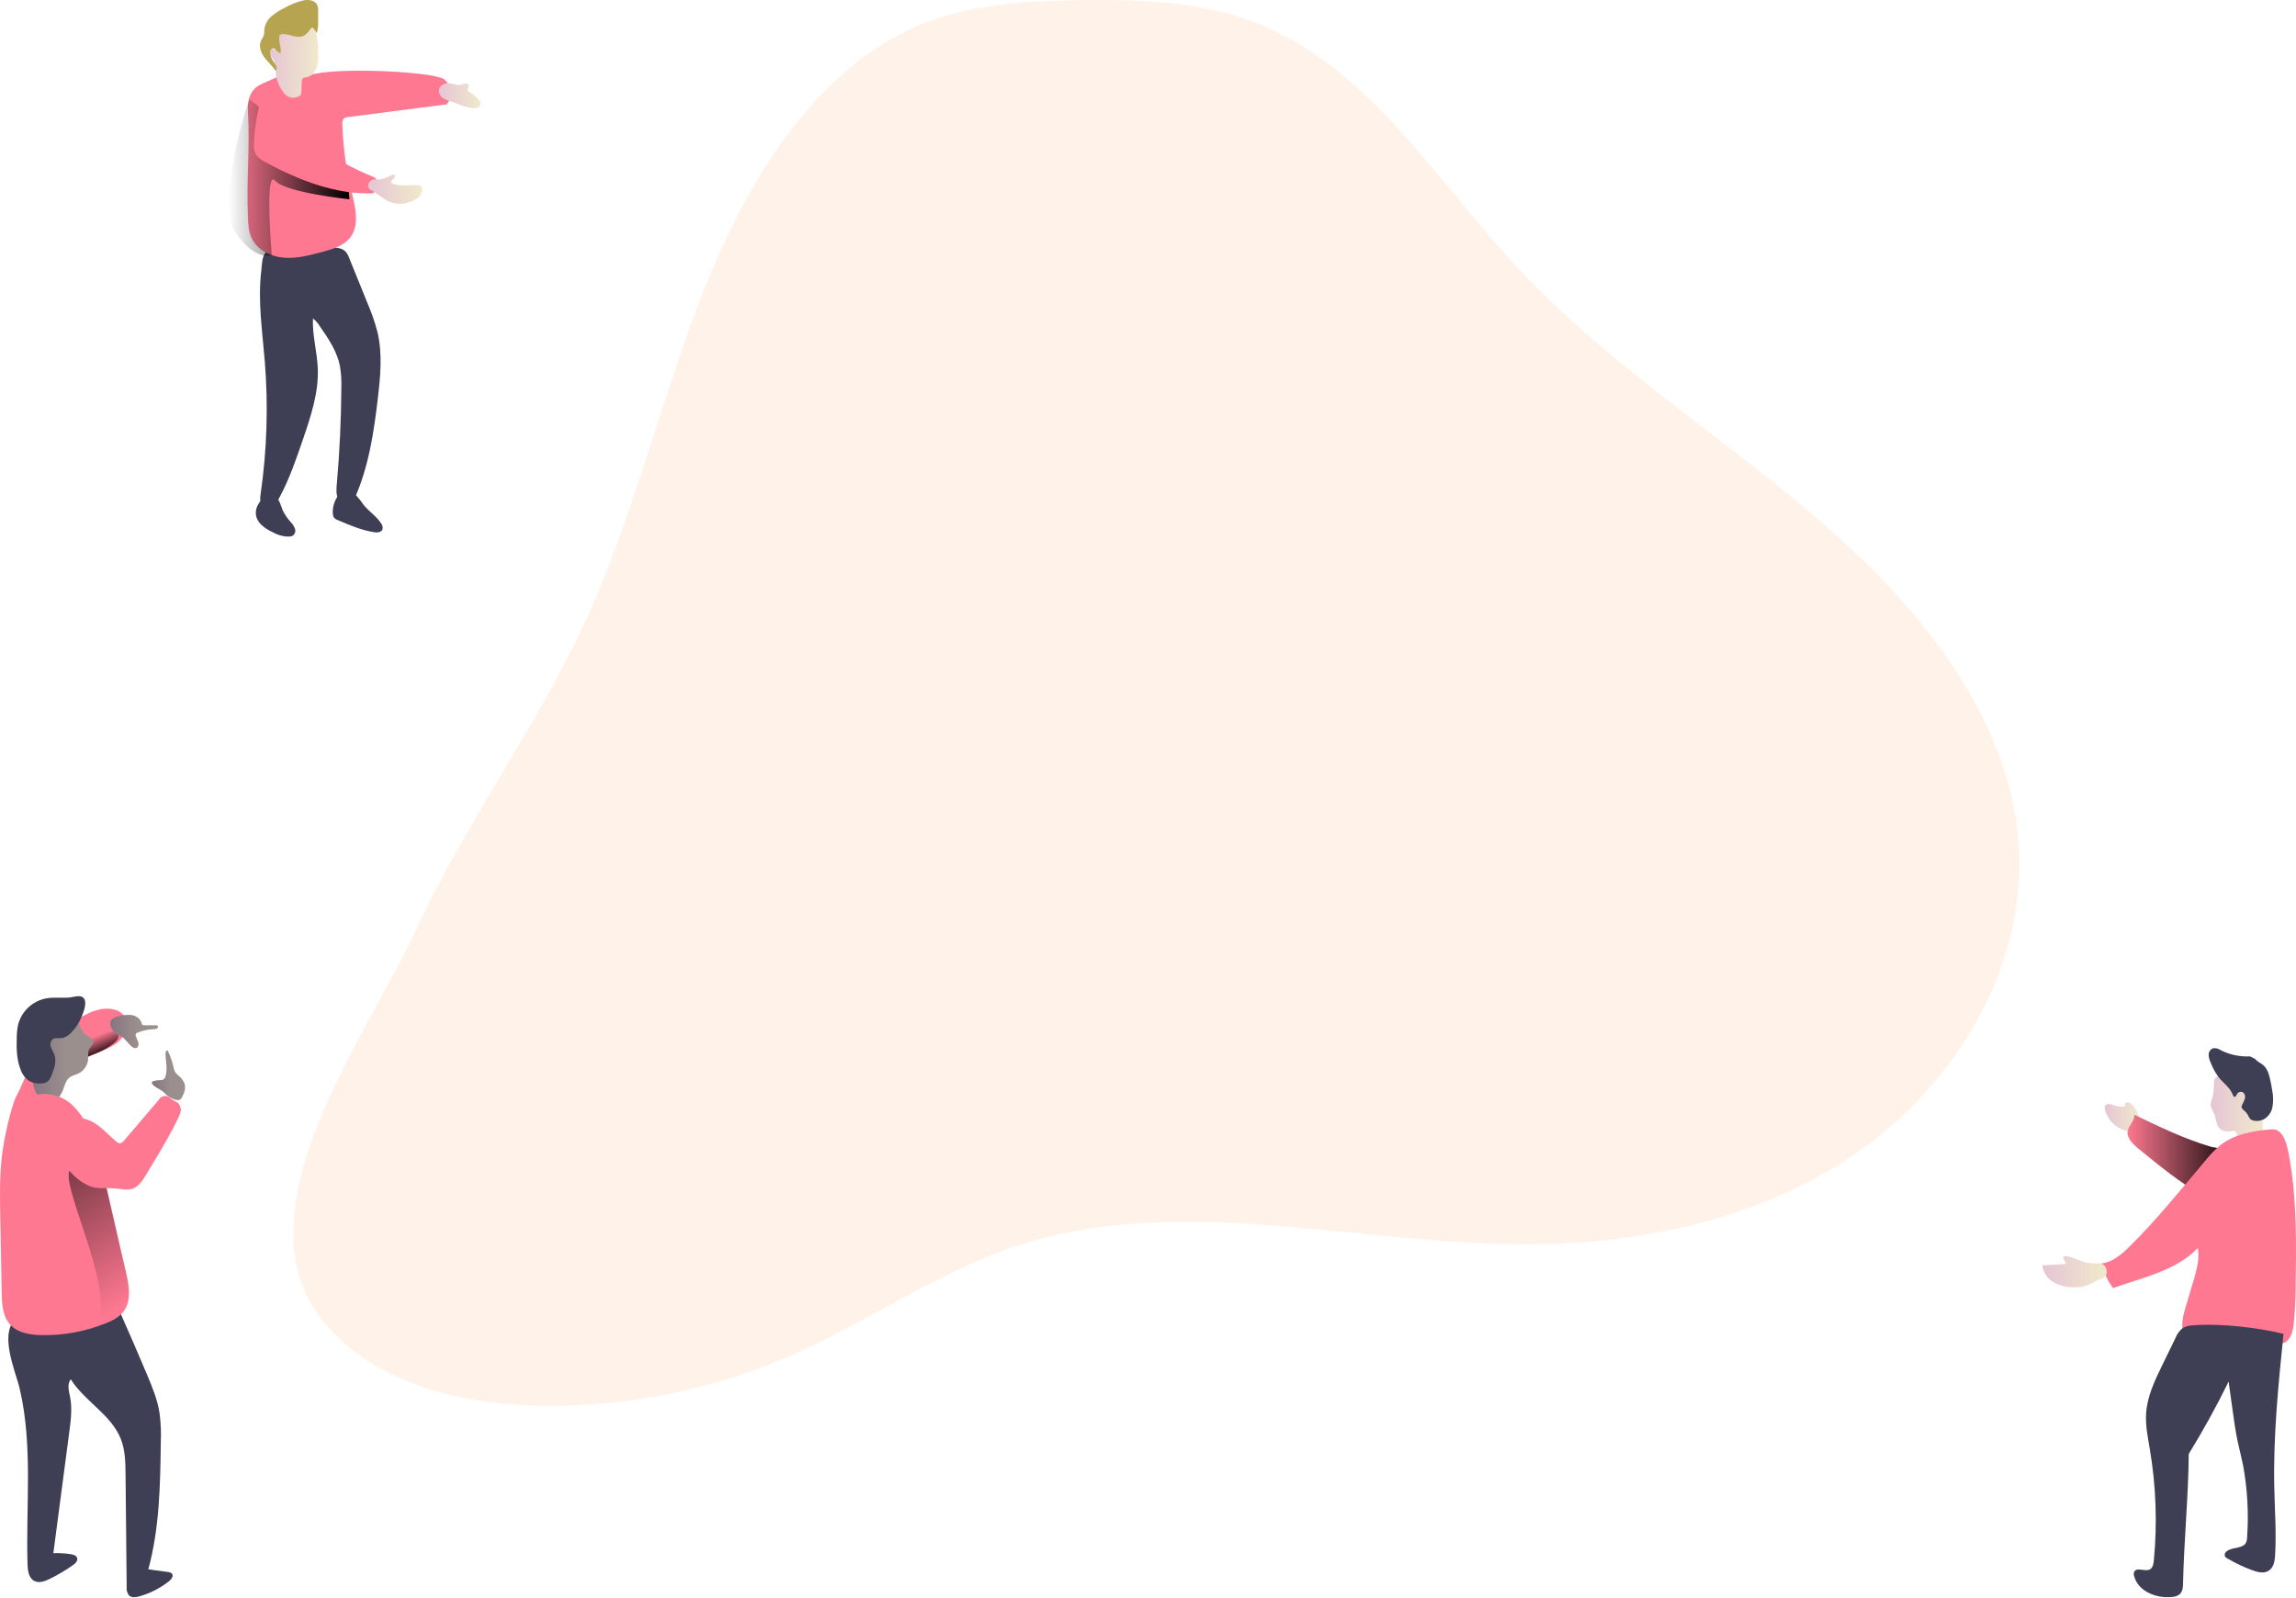
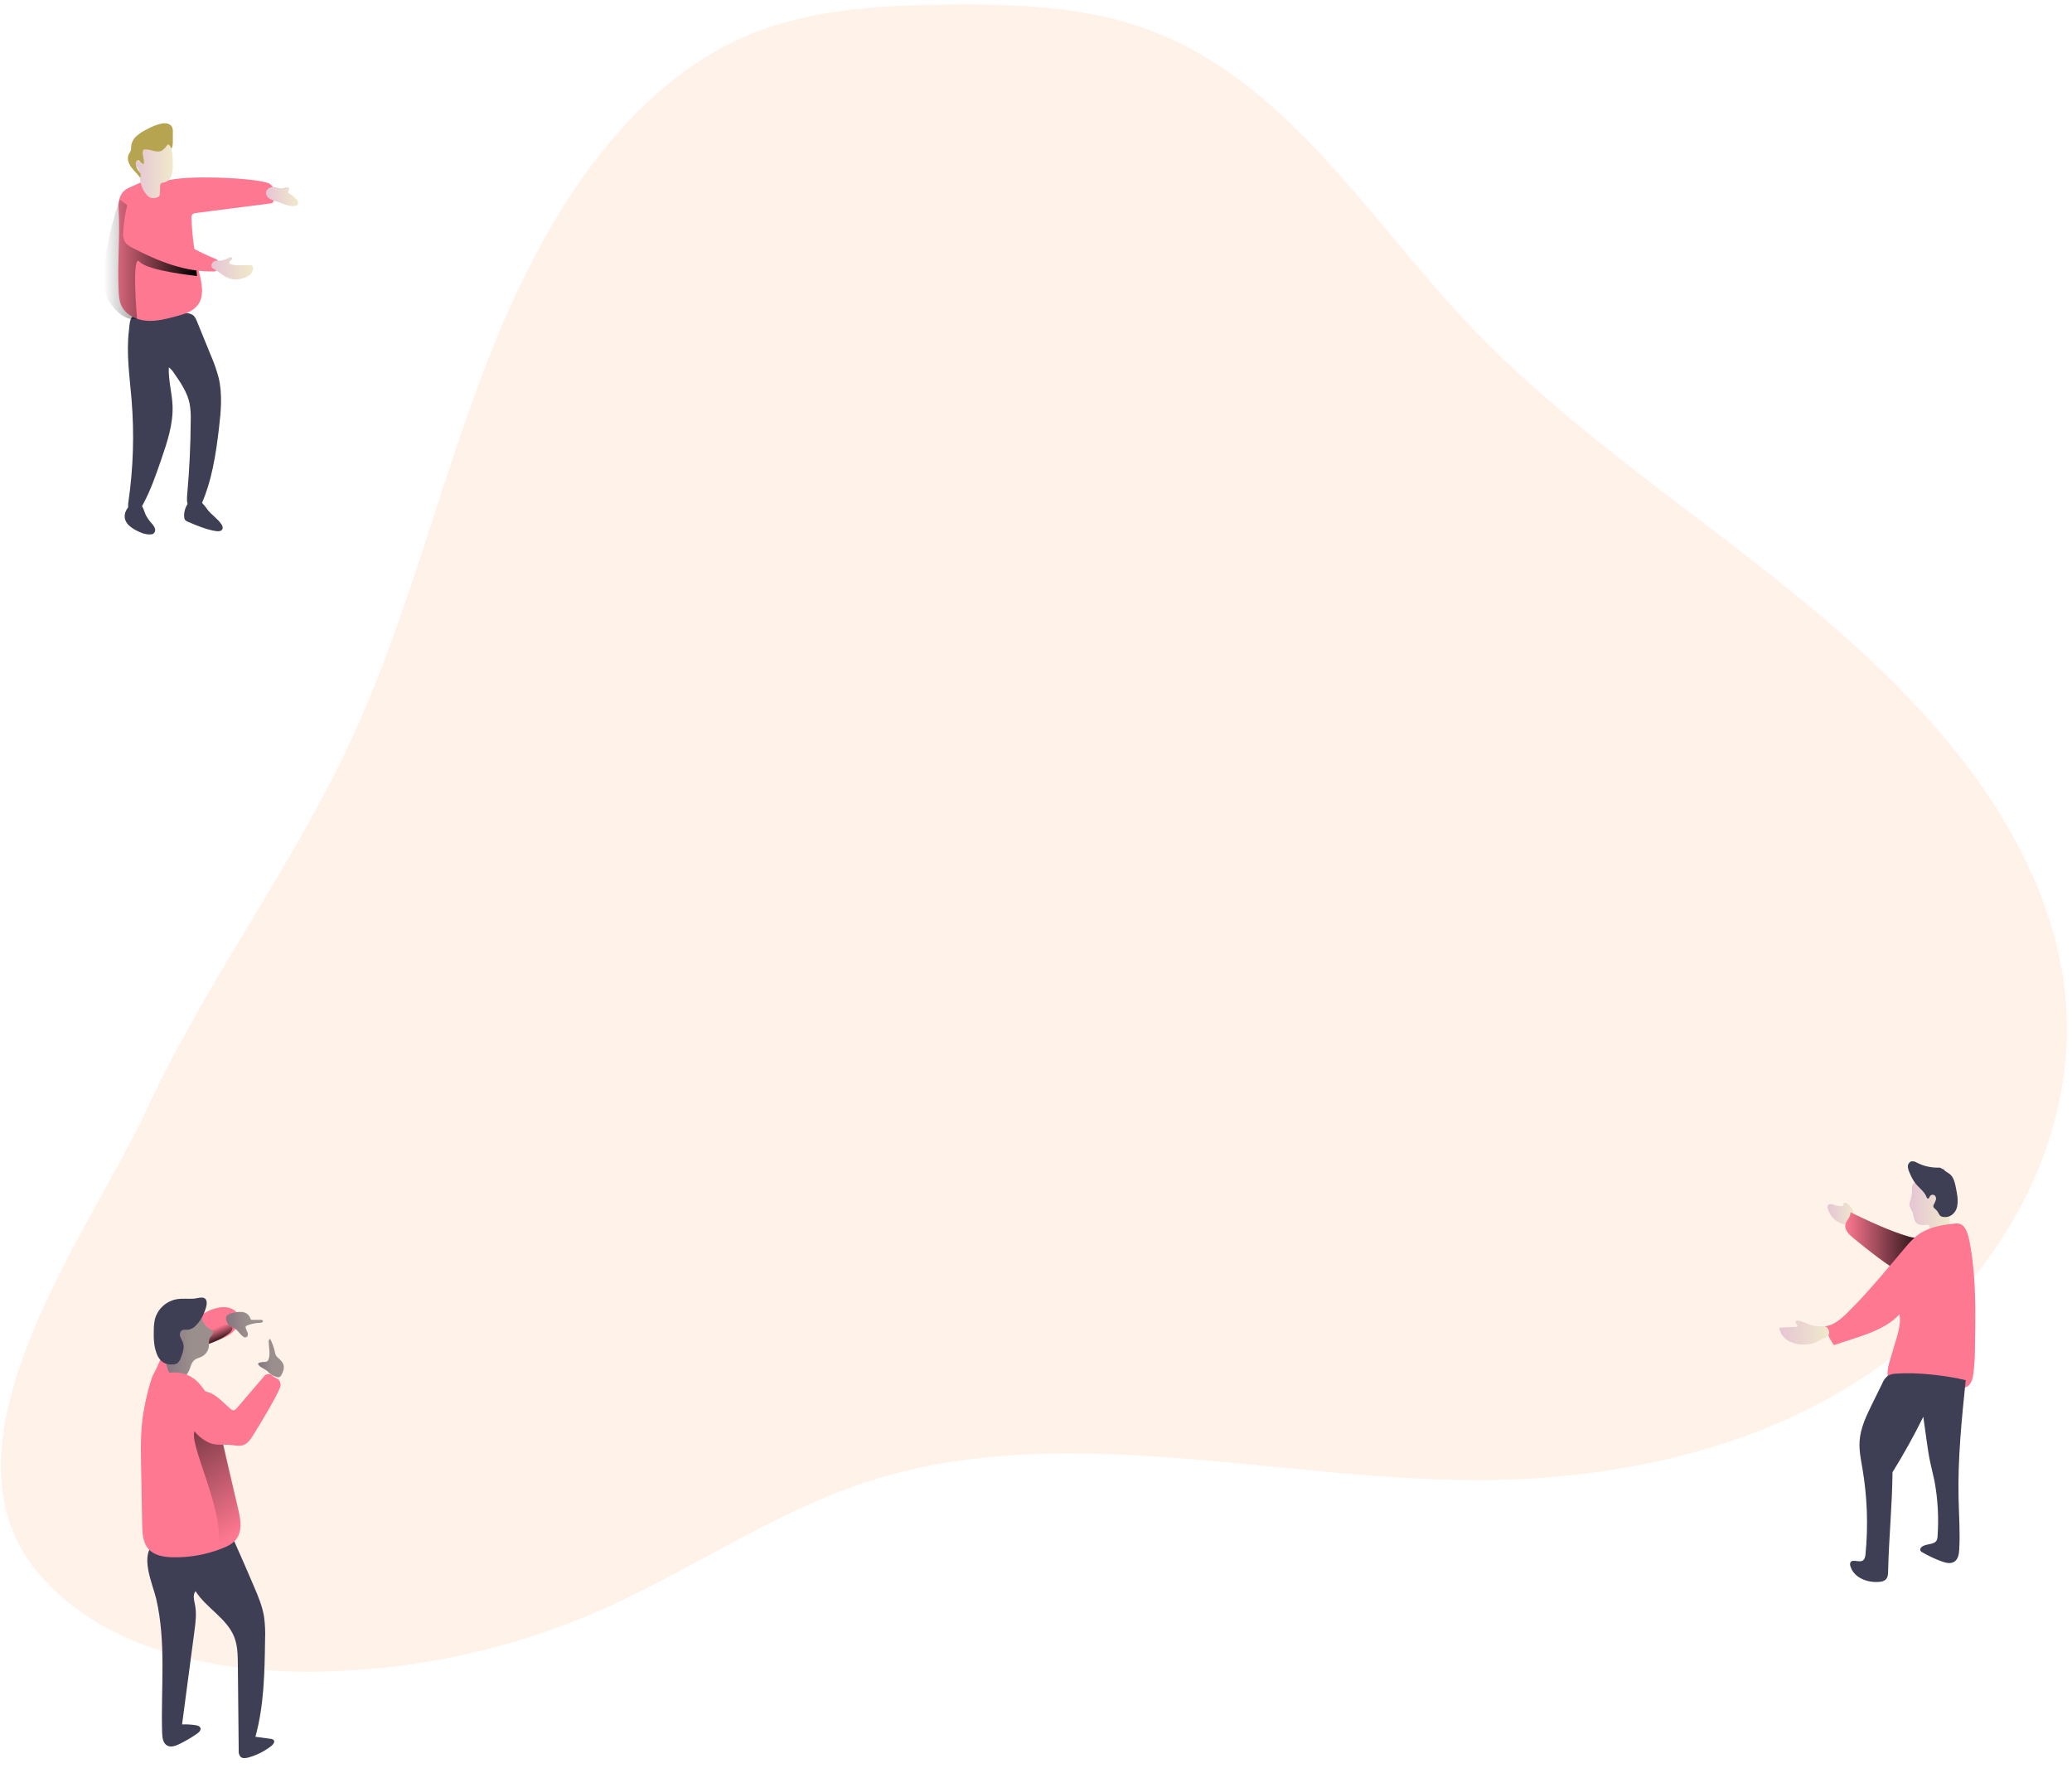
- <svg xmlns="http://www.w3.org/2000/svg" width="1104" height="768" viewBox="0 0 1104 768">
+ <svg xmlns="http://www.w3.org/2000/svg" width="353" height="302" viewBox="0 0 353 302">
  <defs>
    <linearGradient id="a" x1=".221%" x2="100.158%" y1="49.994%" y2="49.994%">
      <stop offset="0%" stop-color="#E5C5D5" />
      <stop offset="42%" stop-color="#EAD4D1" />
      <stop offset="100%" stop-color="#F0E9CB" />
    </linearGradient>
    <linearGradient id="b" x1="-.016%" x2="99.999%" y1="49.991%" y2="49.991%">
      <stop offset="0%" stop-opacity="0" />
      <stop offset="99%" />
    </linearGradient>
    <linearGradient id="c" x1="-.101%" x2="100.162%" y1="50.013%" y2="50.013%">
      <stop offset="0%" stop-color="#E5C5D5" />
      <stop offset="42%" stop-color="#EAD4D1" />
      <stop offset="100%" stop-color="#F0E9CB" />
    </linearGradient>
    <linearGradient id="d" x1="-.207%" x2="99.801%" y1="49.961%" y2="49.961%">
      <stop offset="0%" stop-color="#E5C5D5" />
      <stop offset="42%" stop-color="#EAD4D1" />
      <stop offset="100%" stop-color="#F0E9CB" />
    </linearGradient>
-     <linearGradient id="e" x1="34.032%" x2="69.334%" y1="26.552%" y2="80.023%">
+     <linearGradient id="e" x1="34.032%" x2="69.334%" y1="26.923%" y2="79.548%">
      <stop offset="0%" stop-opacity="0" />
      <stop offset="99%" />
    </linearGradient>
    <linearGradient id="f" x1=".129%" x2="99.992%" y1="50.106%" y2="50.106%">
      <stop offset="0%" stop-color="#867580" />
      <stop offset="57%" stop-color="#9B8F8E" />
    </linearGradient>
-     <linearGradient id="g" x1="60.272%" x2="9.737%" y1="94.803%" y2="-107.165%">
+     <linearGradient id="g" x1="60.437%" x2="9.089%" y1="94.803%" y2="-107.165%">
      <stop offset="0%" stop-opacity="0" />
      <stop offset="99%" />
    </linearGradient>
    <linearGradient id="h" x1="-.06%" x2="99.809%" y1="50.055%" y2="50.055%">
      <stop offset="0%" stop-color="#867580" />
      <stop offset="57%" stop-color="#9B8F8E" />
    </linearGradient>
    <linearGradient id="i" x1="-.168%" x2="100.137%" y1="49.982%" y2="49.982%">
      <stop offset="0%" stop-color="#867580" />
      <stop offset="57%" stop-color="#9B8F8E" />
    </linearGradient>
    <linearGradient id="j" x1="-.083%" y1="50.014%" y2="50.014%">
      <stop offset="0%" stop-opacity="0" />
      <stop offset="99%" />
    </linearGradient>
    <linearGradient id="k" x1="-.181%" x2="100.252%" y1="50.295%" y2="50.295%">
      <stop offset="0%" stop-color="#E5C5D5" />
      <stop offset="42%" stop-color="#EAD4D1" />
      <stop offset="100%" stop-color="#F0E9CB" />
    </linearGradient>
    <linearGradient id="l" x1="-.134%" x2="99.974%" y1="49.992%" y2="49.992%">
      <stop offset="0%" stop-color="#E5C5D5" />
      <stop offset="42%" stop-color="#EAD4D1" />
      <stop offset="100%" stop-color="#F0E9CB" />
    </linearGradient>
    <linearGradient id="m" x1=".158%" x2="99.891%" y1="50.044%" y2="50.044%">
      <stop offset="0%" stop-color="#E5C5D5" />
      <stop offset="42%" stop-color="#EAD4D1" />
      <stop offset="100%" stop-color="#F0E9CB" />
    </linearGradient>
  </defs>
  <g fill="none" fill-rule="nonzero">
-     <path fill="#FEBA85" d="M155.713 635.685c24.395 29.47 65.367 39.565 103.605 40.27a289.916 289.916 0 0 0 122.361-24.743c36.08-15.997 68.892-39.372 106.34-51.84 77.992-25.942 162.713-1.198 244.913-1.027 57.678.128 116.935-12.832 163.675-46.772 46.74-33.94 78.932-90.699 73.87-148.228-3.034-34.218-18.585-66.297-39.071-93.843-53.982-72.478-139.707-114.374-201.272-180.35-40.096-42.922-72.63-97.907-127.509-118.694C576.563.578 548.067-.235 520.232.043 493.53.406 466.23 1.925 441.62 12.254c-27.065 11.335-48.982 32.657-65.986 56.588-48.022 67.581-59.344 154.088-93.993 229.454-23.669 51.626-58.147 97.714-81.88 149.319-22.985 50.172-87.54 135.482-44.048 188.07z" opacity=".18" />
-     <path fill="url(#a)" d="M42.387 26.564a2.623 2.623 0 0 0-1.33-.559c-.48-.047-.937.22-1.142.668-.133.396 0 .873-.24 1.2-.26.25-.617.364-.97.314a14.294 14.294 0 0 1-4.533-.791 8.079 8.079 0 0 0-2.074-.559 1.987 1.987 0 0 0-1.861.845 2.79 2.79 0 0 0-.067 2.086c1.56 5.469 6.134 9.469 11.646 10.184 1.715.19 3.762-.15 4.586-1.704 1.914-3.613-1.13-9.666-4.015-11.684z" transform="translate(982 504)" />
-     <path fill="#FE7891" d="M1026.225 536c.38 2.768-2.55 4.913-3.116 7.655-.723 3.392 2.274 6.33 4.969 8.54 10.016 8.174 20.084 16.388 31.282 22.887 1.867 1.079 3.944 2.157 6.086 1.871 2.747-.364 4.68-2.794 6.06-5.198 1.735-3.003 7.058-12.997 5.047-16.494-1.577-2.729-10.515-2.95-13.683-3.899-12.723-3.795-24.684-9.591-36.645-15.362z" />
-     <path fill="url(#b)" d="M44.225 32c.38 2.768-2.55 4.913-3.116 7.655-.723 3.392 2.274 6.33 4.969 8.54 10.016 8.174 20.084 16.388 31.282 22.887 1.867 1.079 3.944 2.157 6.086 1.871 2.747-.364 4.68-2.794 6.06-5.198 1.735-3.003 7.058-12.997 5.047-16.494-1.577-2.729-10.515-2.95-13.683-3.899C68.147 43.567 56.186 37.771 44.225 32z" transform="translate(982 504)" />
-     <path fill="url(#c)" d="M81.713 24.06A8.928 8.928 0 0 0 81 27.716a13.836 13.836 0 0 0 1.597 3.59c1.114 2.525.819 5.773 2.912 7.588 1.543 1.315 3.878 1.315 5.904.986a2.024 2.024 0 0 1 1.248 0c.249.138.446.35.564.605.684 1.236.362 2.761.563 4.155.023.297.125.583.296.829a1.9 1.9 0 0 0 1.462.526 17.9 17.9 0 0 0 5.488-.96 7.306 7.306 0 0 0 3.865-2.025 6.197 6.197 0 0 0 1.047-3.34 44.088 44.088 0 0 0-1.02-11.836 29.09 29.09 0 0 0-2.684-8.6c-1.375-2.739-3.817-4.82-6.776-5.773a14.386 14.386 0 0 0-3.006-.42 35.883 35.883 0 0 0-5.824.197c-1.194.131-2.818.25-3.57 1.315-.75 1.065-.469 2.63-.509 3.84a22.972 22.972 0 0 1-.845 5.667z" transform="translate(982 504)" />
-     <path fill="#3E3E54" d="M1081.557 507.97a28.206 28.206 0 0 1-13.775-3.017 5.31 5.31 0 0 0-3.635-.92 3.29 3.29 0 0 0-2.147 3.135 9.295 9.295 0 0 0 1.022 3.885 29.344 29.344 0 0 0 3.7 6.838c2.276 2.875 5.574 5.05 6.867 8.47.182.466.427 1.035.919 1.061.491.026.853-.828 1.164-1.411a2.082 2.082 0 0 1 3.078-.57c.734.784.978 1.909.634 2.927a18.518 18.518 0 0 1-1.293 2.875 2.217 2.217 0 0 0-.272.932c0 .88.854 1.464 1.513 2.046a6.681 6.681 0 0 1 1.565 1.995 6.256 6.256 0 0 0 1.294 2.033 3.503 3.503 0 0 0 1.63.635c1.519.268 3.084.07 4.488-.57a8.637 8.637 0 0 0 4.384-6.087c.445-2.575.406-5.21-.116-7.77a81.193 81.193 0 0 0-.983-5.297c-.57-2.59-1.371-5.336-3.402-7.045-1.293-1.062-2.91-1.67-3.88-2.992-.957-.22-1.863-1.191-2.755-1.152z" />
-     <path fill="#FE7891" d="M1056.786 600.05c-10.089 10.866-26.843 14.323-40.787 19.324-3.751-5.342-3.072-6.01-5.999-11.783 5.607-.445 10.207-4.478 14.206-8.445 12.99-12.856 24.465-27.153 36.24-41.122a50.324 50.324 0 0 1 7.174-7.371c6.848-5.381 15.892-6.926 24.57-7.633 6.416-.51 7.841 8.955 8.913 15.318 3.345 19.952 3.032 40.324 2.705 60.564.009 6.023-.31 12.04-.954 18.028-.418 3.313-1.307 7.044-4.287 8.628a10.935 10.935 0 0 1-4.365.904 182.964 182.964 0 0 1-37.664-.995c-2.026-.262-4.208-.642-5.567-2.148a6.92 6.92 0 0 1-1.542-3.849c-.732-5.695 1.75-11.233 3.24-16.77 1.87-7.07 5.476-15.437 4.117-22.65z" />
-     <path fill="#3E3E54" d="M1098 641.357c-2.493 24.563-4.987 49.205-4.446 73.887.225 10.804 1.043 21.622.41 32.414-.159 2.81-.647 6.026-3.022 7.575-2.374 1.55-5.408.748-8.007-.21a74.152 74.152 0 0 1-11.873-5.619 2.633 2.633 0 0 1-1.319-1.234 2.096 2.096 0 0 1 .818-2.14c2.638-2.31 7.81-1.142 9.419-4.293a6.262 6.262 0 0 0 .514-2.626c.8-11.53.153-23.116-1.926-34.488-.804-3.939-1.873-7.956-2.704-11.947-.99-4.687-1.636-9.44-2.295-14.179l-1.966-14.179a416.697 416.697 0 0 1-19.18 34.817c-.133 20.192-2.31 41.827-2.718 62.006 0 1.943-.185 4.122-1.636 5.435a6.404 6.404 0 0 1-3.72 1.313c-7.44.788-16.108-2.626-18.126-9.833a3.137 3.137 0 0 1 0-2.324c1.32-2.363 5.21.184 7.572-1.13 1.32-.76 1.689-2.546 1.834-4.095a204.629 204.629 0 0 0-1.913-53.709c-.95-5.645-2.15-11.33-1.794-17.067.501-8.27 4.195-15.964 7.823-23.42l6.319-12.972a10.953 10.953 0 0 1 3.588-4.831 10.594 10.594 0 0 1 4.828-1.234c12.757-1.05 31.16 1.05 43.52 4.083z" />
-     <path fill="url(#d)" d="M18.958 102.476c-2.835-1.001-5.592-2.635-8.581-2.464a1.536 1.536 0 0 0 0 1.607c.23.514.616.949.847 1.463.089.145.112.323.064.487-.103.197-.36.237-.578.25L0 104.425c.484 3.472 2.533 6.508 5.528 8.193a19.034 19.034 0 0 0 9.723 2.371c1.83.065 3.66-.157 5.426-.659 2.565-.764 4.746-2.331 7.209-3.306a7.014 7.014 0 0 0 1.962-.961c2.078-1.66 1.142-5.454-1.193-6.376a12.072 12.072 0 0 0-3.848-.17 18.937 18.937 0 0 1-5.849-1.041z" transform="translate(982 504)" />
+     <path fill="#FEBA85" d="M6.391 267.822c10.346 12.38 27.722 16.622 43.939 16.918 17.853.31 35.56-3.238 51.892-10.395 15.302-6.72 29.217-16.541 45.099-21.78 33.076-10.898 69.006-.502 103.867-.43 24.46.053 49.592-5.391 69.414-19.65 19.822-14.259 33.475-38.105 31.327-62.274-1.286-14.375-7.881-27.852-16.57-39.425-22.893-30.45-59.248-48.05-85.358-75.768-17.005-18.033-30.802-41.132-54.076-49.866C184.872 1.002 172.787.66 160.982.777c-11.324.153-22.902.79-33.339 5.13-11.478 4.762-20.773 13.72-27.984 23.774-20.366 28.392-25.168 64.735-39.862 96.397-10.038 21.69-24.66 41.052-34.725 62.732-9.748 21.078-37.126 56.918-18.68 79.012z" opacity=".18" />
+     <path fill="url(#a)" d="M11.6 7.212a.72.72 0 0 0-.364-.152.312.312 0 0 0-.313.181c-.037.108 0 .237-.066.326a.32.32 0 0 1-.265.085 3.94 3.94 0 0 1-1.24-.215 2.225 2.225 0 0 0-.568-.151.545.545 0 0 0-.51.229.752.752 0 0 0-.018.566 3.84 3.84 0 0 0 3.187 2.765c.47.052 1.03-.04 1.255-.463.524-.98-.31-2.624-1.099-3.171z" transform="translate(303.147 197.824)" />
+     <path fill="#FE7891" d="M315.25 206.511c.104.752-.699 1.334-.853 2.078-.198.921.622 1.719 1.36 2.318 2.74 2.22 5.495 4.45 8.56 6.214.51.293 1.08.585 1.665.508.752-.099 1.28-.759 1.659-1.412.474-.815 1.931-3.528 1.38-4.477-.43-.74-2.877-.8-3.744-1.058-3.481-1.03-6.755-2.604-10.028-4.171z" />
+     <path fill="url(#b)" d="M12.102 8.687c.105.752-.698 1.334-.852 2.078-.198.921.622 1.719 1.36 2.319 2.74 2.219 5.495 4.449 8.56 6.213.51.293 1.079.586 1.665.508.752-.099 1.28-.759 1.659-1.411.474-.815 1.931-3.529 1.38-4.478-.43-.74-2.877-.8-3.744-1.058-3.481-1.03-6.755-2.604-10.028-4.17z" transform="translate(303.147 197.824)" />
+     <path fill="url(#c)" d="M22.361 6.532c-.135.314-.2.652-.195.992.098.343.245.671.437.975.305.685.224 1.567.797 2.06.422.357 1.061.357 1.616.267a.558.558 0 0 1 .341 0 .36.36 0 0 1 .155.165c.187.335.099.75.154 1.128.006.08.034.158.08.225a.523.523 0 0 0 .4.142 4.934 4.934 0 0 0 1.503-.26 2.005 2.005 0 0 0 1.057-.55c.182-.27.281-.584.287-.907a11.877 11.877 0 0 0-.28-3.213 7.852 7.852 0 0 0-.734-2.334 3.144 3.144 0 0 0-1.854-1.568 3.966 3.966 0 0 0-.823-.114 9.898 9.898 0 0 0-1.593.054c-.327.035-.772.068-.977.357-.206.289-.129.714-.14 1.042a6.19 6.19 0 0 1-.231 1.539z" transform="translate(303.147 197.824)" />
+     <path fill="#3E3E54" d="M330.391 198.902a7.77 7.77 0 0 1-3.77-.82c-.29-.2-.643-.289-.994-.249a.893.893 0 0 0-.588.85c.015.368.11.728.28 1.055.253.661.593 1.285 1.012 1.857.623.78 1.526 1.37 1.88 2.3.05.126.117.28.251.287.135.007.234-.225.319-.383a.57.57 0 0 1 .842-.155c.201.213.268.519.174.795-.096.27-.214.53-.354.78a.598.598 0 0 0-.075.254c0 .239.234.397.414.555.177.152.322.336.429.542.08.205.2.392.354.552a.963.963 0 0 0 .446.172c.415.073.844.019 1.228-.155a2.346 2.346 0 0 0 1.2-1.652 5.658 5.658 0 0 0-.032-2.11 21.884 21.884 0 0 0-.27-1.438c-.155-.703-.374-1.448-.93-1.912-.354-.289-.796-.454-1.062-.812-.262-.06-.51-.324-.754-.313z" />
+     <path fill="#FE7891" d="M323.613 223.899c-2.761 2.95-7.346 3.888-11.162 5.246-1.027-1.45-.84-1.631-1.642-3.199 1.535-.12 2.793-1.215 3.888-2.292 3.555-3.49 6.695-7.372 9.917-11.164a13.713 13.713 0 0 1 1.963-2.001c1.874-1.461 4.35-1.88 6.724-2.072 1.756-.139 2.146 2.43 2.439 4.158.915 5.417.83 10.947.74 16.442a44.732 44.732 0 0 1-.26 4.894c-.115.9-.359 1.912-1.174 2.342a3.013 3.013 0 0 1-1.194.246c-3.436.262-6.89.171-10.307-.27-.555-.072-1.152-.175-1.524-.583a1.87 1.87 0 0 1-.422-1.045c-.2-1.546.48-3.05.887-4.553.511-1.92 1.499-4.19 1.127-6.15z" />
+     <path fill="#3E3E54" d="M334.89 235.113c-.681 6.668-1.364 13.358-1.216 20.058.062 2.934.285 5.87.112 8.8-.043.763-.177 1.636-.826 2.056-.65.421-1.48.204-2.192-.057a20.365 20.365 0 0 1-3.249-1.525.718.718 0 0 1-.36-.335.567.567 0 0 1 .223-.581c.722-.627 2.137-.31 2.578-1.165.098-.225.146-.468.14-.713.22-3.13.042-6.276-.527-9.363-.22-1.07-.512-2.16-.74-3.243-.27-1.273-.447-2.563-.628-3.85l-.538-3.849a112.855 112.855 0 0 1-5.249 9.452c-.036 5.482-.631 11.355-.743 16.833 0 .528-.05 1.12-.448 1.476-.293.222-.65.347-1.018.356-2.036.214-4.408-.713-4.96-2.67a.845.845 0 0 1 0-.63c.36-.642 1.426.05 2.072-.307.361-.206.462-.691.502-1.112a55.115 55.115 0 0 0-.524-14.58c-.26-1.533-.588-3.076-.49-4.633.137-2.246 1.147-4.334 2.14-6.359l1.73-3.521c.196-.519.536-.973.981-1.312.407-.214.86-.329 1.321-.335 3.491-.285 8.527.286 11.91 1.109z" />
+     <path fill="url(#d)" d="M5.188 27.82c-.776-.272-1.53-.716-2.348-.669a.414.414 0 0 0 0 .436c.063.14.168.258.231.397.025.04.031.088.018.132-.028.054-.098.065-.158.068L0 28.35a3.025 3.025 0 0 0 1.513 2.224 5.242 5.242 0 0 0 2.66.644 4.846 4.846 0 0 0 1.485-.18c.702-.206 1.3-.632 1.973-.897.191-.058.372-.146.537-.26.569-.451.312-1.481-.326-1.731a3.33 3.33 0 0 0-1.053-.047 5.22 5.22 0 0 1-1.601-.282z" transform="translate(303.147 197.824)" />
    <g>
-       <path fill="#3E3E54" d="M9.509 667.886c6.385 27.487 2.873 56.155 3.729 84.354.102 3.009.575 6.576 3.27 7.947 2.272 1.168 5.018.165 7.317-.952a81.195 81.195 0 0 0 11.199-6.615c1.2-.85 2.554-2.158 2.043-3.542-.383-1.155-1.788-1.561-3-1.752a43.437 43.437 0 0 0-8.416-.482l7.662-58.302c.74-5.586 1.481-11.3.383-16.822-.575-2.882-1.533-6.221.345-8.494C40.72 673.853 53.503 680.24 58.1 691.92c2.133 5.42 2.222 11.426 2.273 17.228l.536 54.036a5.36 5.36 0 0 0 1.099 3.923c1.277 1.27 3.333.952 5.031.47a40.504 40.504 0 0 0 14.226-7.263c1.15-.914 2.324-2.539 1.405-3.643a2.985 2.985 0 0 0-1.967-.8l-9.399-1.27c5.428-19.78 5.734-40.54 6.015-61.03.203-4.711.002-9.43-.6-14.106-1.022-6.59-3.614-12.824-6.22-18.969a1791.75 1791.75 0 0 0-12.463-28.795 4.51 4.51 0 0 0-1.75-2.348 4.455 4.455 0 0 0-2.387-.305l-25.464 1.27c-5.888.317-14.252-.737-19.475 2.653-10.42 6.881-1.507 26.027.549 34.915z" />
-       <path fill="#FE7891" d="M16.62 509.319c3.386-5.1 8.1-9.232 12.813-13.172 5.75-4.781 11.929-9.6 19.27-10.901 4.22-.753 9.275.14 11.373 3.825 2.388 4.17-.177 9.678-4.006 12.572-3.828 2.894-8.618 4.067-12.914 6.171a23.134 23.134 0 0 0-9.869 8.581 47.398 47.398 0 0 0-3.222 7.447 30.499 30.499 0 0 1-5.775 9.958 14.051 14.051 0 0 1-10.11 4.781c-2.792 0-10.108 17.57-11.751 15.199-2.022-2.92 3.677-23.474 5.206-26.292 3.286-5.89 5.257-12.495 8.985-18.17z" />
-       <path fill="url(#e)" d="M53.342 17c1.292 0 2.869.261 3.45 1.405.698 1.355-.49 2.896-1.667 3.878a34.861 34.861 0 0 1-8.774 5.172c-1.667.721-3.373 1.343-5.092 1.94-1.085.372-3.876 1.864-5.014 1.566-2.752-.746-.206-5.98.646-7.46a9.234 9.234 0 0 1 4.355-3.63A26.948 26.948 0 0 1 53.342 17z" transform="translate(0 479)" />
-       <path fill="url(#f)" d="M42.84 19.673c.838.457 1.828.914 2.094 1.828.419 1.434-1.269 2.538-1.98 3.808-.862 1.51-.456 3.389-.583 5.077a8.352 8.352 0 0 1-4.568 6.74c-1.46.71-3.147 1.003-4.416 2.018-2.766 2.196-2.423 6.83-5.075 9.114a7.46 7.46 0 0 1-3.262 1.46 7.307 7.307 0 0 1-4.91-.318 7.501 7.501 0 0 1-3.312-3.985 32.555 32.555 0 0 1-1.776-10.954c-.267-8.213.355-17.035 5.367-23.546a10.673 10.673 0 0 1 3.083-2.856c3.553-2.018 10-1.04 12.829 1.993a12.454 12.454 0 0 1 1.941 4.125 10.687 10.687 0 0 0 4.568 5.496z" transform="translate(0 479)" />
-       <path fill="#3E3E54" d="M34.197 496.583a8.073 8.073 0 0 1-4.507 2.567c-1.51.167-3.252-.334-4.455.616a3.447 3.447 0 0 0-.73 3.761c.436 1.284 1.28 2.44 1.69 3.723 1.063 3.068-.09 6.418-1.28 9.435a6.715 6.715 0 0 1-2.279 3.53 5.672 5.672 0 0 1-2.906.745 10.117 10.117 0 0 1-5.697-1.168 10.522 10.522 0 0 1-3.994-5.135c-2.049-4.891-2.151-10.36-1.985-15.661a31.84 31.84 0 0 1 .64-6.239 17.264 17.264 0 0 1 13.52-12.695c3.597-.642 7.246-.129 10.869-.372 2.074-.142 5.825-1.746 7.336.487 1.51 2.234-.308 6.509-1.114 8.562a23.202 23.202 0 0 1-5.108 7.844z" />
-       <path fill="#FE7891" d="M9.068 531.089a26.122 26.122 0 0 0-4.986 9.696C-.38 554.854-.15 569.901.13 584.643l.689 36.855c.102 5.426.395 11.361 4.03 15.403 3.634 4.041 9.601 4.969 15.047 5.083a78.532 78.532 0 0 0 30.783-5.617c3.302-1.27 6.656-2.987 8.786-5.833 3.825-5.173 2.55-12.391 1.16-18.682-3.749-16.318-7.502-32.632-11.26-48.941-2.55-11.247-6.057-23.397-14.741-31.67-6.682-6.329-18.924-7.562-25.555-.152z" />
-       <path fill="url(#g)" d="M50.807 90.472s-10.012-12.149-16.751-7.35C27.317 87.92 55.368 139.4 46.94 157.955c0 0 9.187 1.021 12.988-6.687s3.48-9.303 2.19-12.506c-1.288-3.203-11.312-48.29-11.312-48.29z" transform="translate(0 479)" />
-       <path fill="#FE7891" d="M37.355 537.594a10.039 10.039 0 0 0-3.811.484 8.809 8.809 0 0 0-4.676 5.604c-2.986 8.777 2.097 18.712 9.643 24.062 7.547 5.35 10.304 2.726 19.478 3.974 1.771.376 3.602.376 5.374 0 2.935-.866 4.866-3.605 6.48-6.216 4.65-7.579 17.71-29.106 17.139-31.972-.775-3.961-1.64-2.955-4.917-5.311a3.527 3.527 0 0 0-5.845.777L59.805 548.28c-.635.751-1.448 1.567-2.426 1.452a3.098 3.098 0 0 1-1.487-.828c-5.857-4.955-10.52-11.311-18.537-11.311z" />
-       <path fill="url(#h)" d="M73.388 42.466a1.136 1.136 0 0 1-.385-.939c.077-.431.564-.634 1-.761.885-.241 1.798-.369 2.716-.38a3.724 3.724 0 0 0 1.794-.292c.55-.38.933-.951 1.077-1.599 1.076-3.412.102-7.104 0-10.681 0-.748.179-1.738.922-1.814a31.872 31.872 0 0 1 2.935 8.157c.114.707.316 1.397.602 2.055a8.236 8.236 0 0 0 1.922 2.131 9.026 9.026 0 0 1 2.78 3.73c.692 2.194-.166 4.566-1.28 6.57a2.55 2.55 0 0 1-1.282 1.27 2.38 2.38 0 0 1-1.282 0 10.08 10.08 0 0 1-5.702-3.312c-1.64-1.712-4.177-2.334-5.817-4.135z" transform="translate(0 479)" />
-       <path fill="url(#i)" d="M62.98 23.936c.67.608 1.523 1.242 2.414 1.018 1.149-.273 1.458-1.75 1.123-2.843a24.603 24.603 0 0 1-1.291-3.165 1.198 1.198 0 0 1 .103-.856c.184-.237.435-.418.723-.522a23.374 23.374 0 0 1 8.262-1.738c.775 0 1.847-.422 1.666-1.154-.18-.733-.904-.67-1.498-.67H69.46a1.518 1.518 0 0 1-.968-.224 1.631 1.631 0 0 1-.4-.906c-.722-2.055-2.603-3.531-4.841-3.799a16.63 16.63 0 0 0-6.455.646 5.392 5.392 0 0 0-3.331 1.763c-.994 1.464-.22 3.413.697 4.965 1.188 1.936 2.362 1.887 4.105 2.843 1.743.955 3.202 3.29 4.712 4.642z" transform="translate(0 479)" />
+       <path fill="#3E3E54" d="M26.602 272.315c1.747 7.462.786 15.245 1.02 22.9.029.817.158 1.785.895 2.157.622.318 1.374.045 2.003-.258a22.26 22.26 0 0 0 3.064-1.796c.329-.23.7-.586.56-.961-.105-.314-.49-.424-.822-.476a11.98 11.98 0 0 0-2.303-.131l2.097-15.827c.203-1.517.406-3.068.105-4.567-.157-.783-.42-1.69.094-2.306 1.828 2.885 5.326 4.618 6.584 7.79.584 1.471.608 3.101.622 4.677l.147 14.669c-.045.38.063.762.3 1.065.35.345.913.258 1.377.127a11.117 11.117 0 0 0 3.894-1.971c.314-.248.636-.69.384-.99a.82.82 0 0 0-.538-.216l-2.572-.345c1.485-5.37 1.569-11.006 1.646-16.569.055-1.278 0-2.56-.165-3.829-.28-1.789-.989-3.481-1.701-5.15a484.387 484.387 0 0 0-3.411-7.816 1.225 1.225 0 0 0-.479-.638 1.228 1.228 0 0 0-.653-.083l-6.969.345c-1.61.086-3.9-.2-5.33.72-2.85 1.868-.411 7.066.151 9.479z" />
+       <path fill="#FE7891" d="M28.548 229.268c.927-1.385 2.217-2.506 3.506-3.576 1.574-1.298 3.265-2.606 5.274-2.96 1.155-.204 2.538.039 3.112 1.039.654 1.132-.048 2.627-1.096 3.413s-2.358 1.104-3.534 1.675a6.316 6.316 0 0 0-2.7 2.33 12.814 12.814 0 0 0-.883 2.021 8.264 8.264 0 0 1-1.58 2.704 3.858 3.858 0 0 1-2.766 1.298c-.765 0-2.767 4.77-3.216 4.126-.554-.793 1.006-6.373 1.424-7.138.9-1.599 1.439-3.392 2.459-4.932z" />
+       <path fill="url(#e)" d="M14.597 4.615c.354 0 .785.071.944.381.191.368-.134.787-.456 1.053a9.557 9.557 0 0 1-2.4 1.404c-.457.196-.924.365-1.394.527-.297.101-1.061.506-1.372.425-.754-.202-.057-1.623.176-2.025.279-.44.696-.785 1.192-.985a7.423 7.423 0 0 1 3.31-.78z" transform="translate(24 221.037)" />
+       <path fill="url(#f)" d="M11.723 5.34c.23.125.5.249.573.497.115.39-.347.69-.541 1.034-.236.41-.125.92-.16 1.378a2.267 2.267 0 0 1-1.25 1.83c-.4.193-.861.272-1.208.548-.757.596-.664 1.854-1.39 2.474a2.05 2.05 0 0 1-.892.396c-.444.126-.92.096-1.344-.086a2.04 2.04 0 0 1-.906-1.082 8.774 8.774 0 0 1-.486-2.974c-.073-2.23.097-4.624 1.469-6.392.226-.311.513-.575.844-.775.972-.548 2.736-.283 3.51.54.245.338.425.718.531 1.12a2.907 2.907 0 0 0 1.25 1.493z" transform="translate(24 221.037)" />
+       <path fill="#3E3E54" d="M33.358 225.81c-.323.36-.756.606-1.233.697-.414.045-.89-.09-1.22.167a.93.93 0 0 0-.199 1.021c.12.349.35.663.462 1.011.291.833-.024 1.742-.35 2.561-.1.378-.318.714-.624.959a1.562 1.562 0 0 1-.795.202 2.787 2.787 0 0 1-1.559-.317 2.86 2.86 0 0 1-1.093-1.394c-.56-1.328-.588-2.812-.543-4.252.002-.569.06-1.136.175-1.693a4.709 4.709 0 0 1 3.7-3.447c.984-.174 1.983-.035 2.974-.1.568-.04 1.594-.475 2.008.131.413.607-.084 1.767-.305 2.325a6.294 6.294 0 0 1-1.398 2.13z" />
+       <path fill="#FE7891" d="M26.482 235.178a7.071 7.071 0 0 0-1.365 2.632c-1.221 3.82-1.158 7.904-1.082 11.906l.189 10.006c.028 1.473.108 3.084 1.102 4.181.995 1.097 2.628 1.35 4.118 1.38a21.643 21.643 0 0 0 8.424-1.525c.904-.345 1.822-.81 2.404-1.583 1.047-1.405.698-3.364.318-5.072-1.026-4.43-2.053-8.859-3.081-13.286-.698-3.054-1.658-6.352-4.034-8.598-1.829-1.718-5.179-2.053-6.993-.041z" />
+       <path fill="url(#g)" d="M13.903 24.561s-2.74-3.298-4.583-1.995c-1.845 1.302 5.832 15.278 3.526 20.315 0 0 2.514.277 3.554-1.815 1.04-2.093.952-2.526.6-3.396-.353-.87-3.097-13.109-3.097-13.109z" transform="translate(24 221.037)" />
+       <path fill="#FE7891" d="M34.222 236.944a2.768 2.768 0 0 0-1.043.131c-.627.3-1.094.854-1.28 1.522-.816 2.382.575 5.08 2.64 6.532 2.065 1.452 2.82.74 5.33 1.079.485.102.986.102 1.47 0 .804-.236 1.332-.979 1.774-1.688 1.272-2.057 4.846-7.901 4.69-8.68-.212-1.075-.449-.802-1.346-1.441a.97.97 0 0 0-1.599.21l-4.492 5.236c-.174.204-.396.425-.664.394a.85.85 0 0 1-.407-.225c-1.603-1.345-2.879-3.07-5.073-3.07z" />
+       <path fill="url(#h)" d="M20.083 11.528a.307.307 0 0 1-.105-.254c.02-.118.154-.173.273-.207a3 3 0 0 1 .743-.103c.168.014.337-.013.491-.08a.716.716 0 0 0 .295-.433c.295-.927.028-1.929 0-2.9 0-.203.05-.472.252-.493.369.7.639 1.444.803 2.215.032.192.087.379.165.558.14.221.318.417.526.578.34.267.602.616.761 1.013.19.595-.045 1.24-.35 1.784a.695.695 0 0 1-.351.344.657.657 0 0 1-.35 0 2.763 2.763 0 0 1-1.561-.899c-.45-.465-1.143-.634-1.592-1.123z" transform="translate(24 221.037)" />
+       <path fill="url(#i)" d="M17.235 6.498c.183.165.416.337.66.276.315-.074.4-.475.308-.771a6.649 6.649 0 0 1-.354-.86.323.323 0 0 1 .029-.232.437.437 0 0 1 .197-.142 6.44 6.44 0 0 1 2.261-.471c.212 0 .506-.115.456-.314-.05-.199-.247-.182-.41-.182h-1.374a.418.418 0 0 1-.265-.06.441.441 0 0 1-.11-.246 1.592 1.592 0 0 0-1.324-1.032 4.585 4.585 0 0 0-1.767.176 1.48 1.48 0 0 0-.911.478c-.272.398-.06.927.19 1.348.326.526.647.512 1.124.772.477.26.876.893 1.29 1.26z" transform="translate(24 221.037)" />
    </g>
    <g>
-       <path fill="#3E3E54" d="M127.32 173.707a285.514 285.514 0 0 1-1.994 63.805c-.292 1.99-.479 4.333 1.003 5.68a4.115 4.115 0 0 0 4.898 0 11.12 11.12 0 0 0 3.219-4.134c4.747-8.843 8.012-18.388 11.254-27.874 3.756-11.02 7.558-22.357 7.103-33.964-.315-8.069-2.682-15.998-2.333-24.067a12.572 12.572 0 0 1 3.22 3.572c4.105 5.926 8.303 12.063 9.738 19.137.589 3.457.823 6.965.7 10.47a560.564 560.564 0 0 1-2.181 46.401c-.222 2.518-.432 5.188.758 7.414 1.19 2.225 4.373 3.513 6.286 1.885a6.257 6.257 0 0 0 1.47-2.26c6.822-15.225 9.33-31.984 11.254-48.545 1.225-10.458 2.216-21.162-.175-31.398a97.07 97.07 0 0 0-4.922-14.253l-8.723-21.526a9.674 9.674 0 0 0-1.645-2.987c-1.773-1.932-4.723-2.084-7.336-2.061a260.99 260.99 0 0 0-22.905 1.171c-2.111.211-6.567-.199-8.304 1.347-1.738 1.546-1.796 6.383-2.076 8.702-1.726 14.452.525 29.033 1.69 43.485z" />
-       <path fill="#FE7891" d="M132.704 37.295l-5.543 2.496a17.217 17.217 0 0 0-4.193 2.332 10.552 10.552 0 0 0-3.23 5.282c-.506 2.031-.68 4.13-.517 6.215 1.034 17.2-.834 33.724 0 50.947.141 3.265.306 6.635 1.633 9.632 2.56 5.83 9.078 9.118 15.444 9.69 6.366.571 12.696-1.166 18.862-2.799 4.886-1.317 10.136-2.88 13.225-6.868 4.592-5.924 2.513-14.355.74-21.62a160.766 160.766 0 0 1-4.522-32.953 3.48 3.48 0 0 1 .646-2.6 3.539 3.539 0 0 1 2.067-.747l47.45-6.133c3.405-4.035 2.818-8.361-1.081-11.93-3.9-3.568-46.815-5.911-62.13-2.763-6.014 1.271-13.307-.665-18.85 1.82z" />
-       <path fill="url(#j)" d="M57.612 90.76L58 95.82s-30.647-3.114-35.751-8.957c-5.104-5.844-1.576 35.853-1.576 35.853s-8.232 3.114-17.64-11.302c-9.408-14.416 6.01-61.652 6.738-63.367.73-1.714 47.84 42.711 47.84 42.711z" transform="translate(110)" />
-       <path fill="url(#k)" d="M104.197 40.16c-1.544.353-2.761 1.475-3.174 2.927-.176 1.662.658 3.275 2.151 4.164a19.684 19.684 0 0 0 4.755 1.924c3.256 1.126 6.43 2.712 9.889 2.825 1.188 0 2.638-.259 3.102-1.317.253-1.06-.104-2.169-.94-2.914a17.069 17.069 0 0 0-4.42-3.636 1.643 1.643 0 0 1-.654-.528c-.464-.777.689-1.666.523-2.544-.218-.633-.885-1.027-1.581-.934a9.166 9.166 0 0 0-1.961.529c-2.687.822-4.826-1.227-7.69-.495z" transform="translate(110)" />
-       <path fill="#3E3E54" d="M123.926 242.924a7.871 7.871 0 0 0-.799 5.11 8.642 8.642 0 0 0 2.55 4.319 19.673 19.673 0 0 0 4.241 2.956c2.835 1.558 5.957 2.876 9.269 2.67.49-.014.972-.123 1.417-.321 1.131-.696 1.65-2.026 1.275-3.266a8.517 8.517 0 0 0-1.978-3.23 24.812 24.812 0 0 1-3.836-5.5c-.595-1.306-.94-2.693-1.525-3.999a6.51 6.51 0 0 0-2.752-3.242c-3.276-1.673-6.564 2.016-7.862 4.503zM160.066 247.23c.034.591.216 1.165.529 1.666a4.088 4.088 0 0 0 1.794 1.165c5.622 2.412 11.302 4.847 17.328 5.826 1.586.268 3.668.152 4.208-1.386a3.354 3.354 0 0 0-.655-2.797c-2.22-3.496-5.853-5.733-8.429-8.926a38.358 38.358 0 0 0-4.013-4.999c-6.473-5.674-11.464 3.52-10.762 9.45z" />
-       <path fill="#FE7891" d="M179.62 85.126a2.27 2.27 0 0 1 1.112.754c.173.317.262.672.257 1.032.07 1.721-.2 3.44-.796 5.057-.08.323-.27.61-.538.812-.227.12-.48.183-.737.185-17.842.58-35.098-6.367-50.81-14.693-1.99-1.056-4.072-2.227-5.148-4.187a10.357 10.357 0 0 1-.925-5.207 91.797 91.797 0 0 1 2.34-16.7c.351-1.705 1.369-4.013 3.51-2.876 1.533.846 3.112 3.34 4.387 4.639a159.332 159.332 0 0 0 10.366 9.277 149.518 149.518 0 0 0 22.709 15.135 147.014 147.014 0 0 0 14.273 6.772z" />
-       <path fill="url(#l)" d="M77.774 84.483c.638-.38 1.549-.772 1.986-.178.438.593-.153 1.34-.71 1.792-.555.45-1.182 1.187-.839 1.768.2.282.494.48.828.558 3.867 1.318 8.1.333 12.169.641.335.003.666.08.97.226.563.409.873 1.084.815 1.78a5.644 5.644 0 0 1-2.235 4.202 12.1 12.1 0 0 1-4.423 2.053 12.886 12.886 0 0 1-11.825-1.887c-2.14-1.33-4.115-2.92-6.268-4.214a2.51 2.51 0 0 1-1.088-.95 1.822 1.822 0 0 1-.153-.782 3.163 3.163 0 0 1 1.013-2.386 3.138 3.138 0 0 1 2.452-.82 13.701 13.701 0 0 0 7.308-1.803z" transform="translate(110)" />
-       <path fill="url(#m)" d="M42.974 26.585c.125 2.224-.2 4.45-.955 6.542a6.398 6.398 0 0 1-4.764 4.058 3.368 3.368 0 0 0-1.421.308 2.555 2.555 0 0 0-.769 2.224l-.14 4.176a3.153 3.153 0 0 1-.326 1.68 2.7 2.7 0 0 1-1.42.97 5.958 5.958 0 0 1-4.02.2 6.86 6.86 0 0 1-2.876-2.365 17.616 17.616 0 0 1-3.623-8.73c-.326-2.757-.093-5.798-1.77-7.974a11.098 11.098 0 0 1-1.747-2.272c-.373-.887 0-2.2.943-2.283.944-.083 1.526.864 2.388.84a28.487 28.487 0 0 1-.548-6.199A9.71 9.71 0 0 1 23.988 12a9.605 9.605 0 0 1 7.082-2.993c3.296-.106 8.014 1.183 9.796 4.353 2.108 3.668 2.096 9.157 2.108 13.226z" transform="translate(110)" />
-       <path fill="#B7A451" d="M152.215 15.981a11.65 11.65 0 0 0 .77-4.79V5.363a6.722 6.722 0 0 0-.571-3.193c-1.166-2.063-3.977-2.425-6.285-2.028a32.263 32.263 0 0 0-9.003 3.496 28.909 28.909 0 0 0-6.6 4.22 10.034 10.034 0 0 0-3.498 6.83c.036.697 0 1.396-.105 2.086a13.774 13.774 0 0 1-1.364 2.634c-1.26 2.564-.222 5.7 1.434 8.018 1.656 2.32 3.907 4.196 5.48 6.574a1.84 1.84 0 0 0 .479-1.935 6.491 6.491 0 0 0-1.038-1.83 10.406 10.406 0 0 1-2.006-4.429c-.121-.639-.022-1.3.28-1.876a1.388 1.388 0 0 1 1.656-.618c.27.165.507.378.7.63a8.08 8.08 0 0 0 1.83 1.503.455.455 0 0 0 .339.093c.186 0 .245-.268.268-.454.245-2.576-1.166-5.163-.63-7.693.04-.258.158-.498.338-.687.194-.144.424-.23.665-.245 3.498-.478 7.3 2.331 10.623.793a9.408 9.408 0 0 0 2.752-2.553c.49-.571 1.026-1.632 1.796-1.329.666.8 1.234 1.676 1.69 2.611z" />
+       <path fill="#3E3E54" d="M22.422 68.157a76.899 76.899 0 0 1-.545 17.322c-.08.54-.131 1.176.274 1.542.399.292.942.292 1.34 0 .38-.3.682-.684.881-1.123 1.3-2.4 2.193-4.991 3.08-7.567 1.028-2.992 2.068-6.07 1.944-9.22-.086-2.19-.734-4.343-.638-6.534.353.264.652.593.88.97 1.124 1.609 2.273 3.275 2.665 5.195.162.939.226 1.891.192 2.843a150.978 150.978 0 0 1-.597 12.596c-.06.684-.118 1.409.207 2.013.326.604 1.197.954 1.72.512.178-.173.315-.382.403-.614 1.867-4.133 2.553-8.683 3.08-13.178.335-2.84.606-5.746-.048-8.524a26.21 26.21 0 0 0-1.347-3.87l-2.387-5.844a2.62 2.62 0 0 0-.45-.81c-.485-.525-1.293-.566-2.008-.56-2.093.015-4.183.121-6.268.318-.578.057-1.797-.054-2.272.366-.476.42-.492 1.733-.568 2.362-.473 3.923.143 7.882.462 11.805z" />
+       <path fill="#FE7891" d="M23.896 31.125l-1.517.677c-.41.157-.797.37-1.148.633-.433.38-.74.88-.883 1.434a5.225 5.225 0 0 0-.142 1.688c.283 4.669-.228 9.155 0 13.83.039.887.084 1.802.447 2.615.7 1.583 2.484 2.476 4.226 2.63 1.742.156 3.475-.316 5.162-.759 1.337-.358 2.774-.782 3.619-1.865 1.257-1.608.688-3.896.202-5.869a43.318 43.318 0 0 1-1.237-8.946.939.939 0 0 1 .177-.706.973.973 0 0 1 .565-.202l12.985-1.665c.932-1.096.771-2.27-.296-3.239-1.067-.969-12.81-1.605-17.002-.75-1.645.345-3.641-.18-5.158.494z" />
+       <path fill="url(#j)" d="M15.766 24.639l.106 1.374s-8.387-.845-9.783-2.432c-1.397-1.586-.432 9.734-.432 9.734S3.405 34.16.83 30.246c-2.575-3.913 1.644-16.737 1.844-17.202.2-.465 13.092 11.595 13.092 11.595z" transform="translate(17.683 21)" />
+       <path fill="url(#k)" d="M28.514 10.903c-.423.095-.756.4-.869.794-.048.451.18.89.59 1.13.406.23.843.405 1.3.523.891.305 1.76.736 2.706.767.325 0 .722-.07.85-.358a.802.802 0 0 0-.258-.791 4.663 4.663 0 0 0-1.21-.987.449.449 0 0 1-.179-.143c-.127-.211.189-.453.143-.69a.399.399 0 0 0-.432-.254 2.524 2.524 0 0 0-.537.143c-.735.223-1.32-.333-2.104-.134z" transform="translate(17.683 21)" />
+       <path fill="#3E3E54" d="M21.493 86.948a2.122 2.122 0 0 0-.218 1.387c.109.447.35.855.698 1.173.347.315.738.585 1.16.802.776.423 1.63.78 2.537.725.134-.004.266-.033.388-.087a.773.773 0 0 0 .348-.887 2.309 2.309 0 0 0-.54-.877 6.735 6.735 0 0 1-1.05-1.493c-.163-.354-.258-.73-.418-1.085a1.771 1.771 0 0 0-.753-.88c-.896-.455-1.796.547-2.152 1.222zM31.383 88.117c.01.16.06.316.145.452.133.147.302.256.491.316 1.539.655 3.093 1.316 4.742 1.582.434.073 1.004.041 1.152-.376a.905.905 0 0 0-.18-.76c-.607-.948-1.601-1.556-2.306-2.423a10.428 10.428 0 0 0-1.098-1.357c-1.772-1.54-3.138.956-2.946 2.566z" />
+       <path fill="#FE7891" d="M36.734 44.11c.12.036.227.108.305.204a.562.562 0 0 1 .07.28c.02.468-.055.934-.218 1.373a.396.396 0 0 1-.147.22.445.445 0 0 1-.202.051c-4.882.157-9.604-1.728-13.904-3.989-.544-.286-1.114-.604-1.409-1.136a2.792 2.792 0 0 1-.253-1.414c.073-1.527.287-3.045.64-4.534.097-.463.375-1.089.961-.78.42.23.852.906 1.2 1.259.906.877 1.851 1.717 2.837 2.519a40.942 40.942 0 0 0 10.12 5.947z" />
+       <path fill="url(#l)" d="M21.283 22.935c.175-.103.424-.21.544-.048.12.16-.042.364-.194.486-.153.123-.324.322-.23.48.054.077.135.13.226.152 1.059.357 2.217.09 3.33.174.092 0 .183.021.266.061a.54.54 0 0 1 .223.483c-.025.452-.249.87-.612 1.141a3.324 3.324 0 0 1-1.21.557 3.55 3.55 0 0 1-3.236-.512c-.586-.36-1.126-.793-1.715-1.144a.685.685 0 0 1-.298-.258.491.491 0 0 1-.042-.212.855.855 0 0 1 .277-.648.863.863 0 0 1 .671-.222c.7.025 1.392-.145 2-.49z" transform="translate(17.683 21)" />
+       <path fill="url(#m)" d="M11.76 7.217a4.456 4.456 0 0 1-.261 1.776c-.216.57-.71.988-1.304 1.102a.928.928 0 0 0-.389.083.69.69 0 0 0-.21.604l-.039 1.134a.85.85 0 0 1-.089.456.74.74 0 0 1-.389.263c-.35.144-.737.164-1.1.055a1.874 1.874 0 0 1-.787-.643 4.762 4.762 0 0 1-.99-2.37c-.09-.748-.026-1.573-.485-2.164a3.016 3.016 0 0 1-.479-.617c-.102-.24 0-.597.259-.62.258-.022.417.235.653.228A7.674 7.674 0 0 1 6 4.821c.014-.569.212-1.118.564-1.564a2.639 2.639 0 0 1 1.938-.812c.902-.029 2.193.321 2.681 1.182.577.995.574 2.486.577 3.59z" transform="translate(17.683 21)" />
+       <path fill="#B7A451" d="M29.235 25.338a3.14 3.14 0 0 0 .21-1.3v-1.582a1.812 1.812 0 0 0-.156-.867c-.319-.56-1.088-.658-1.72-.55a8.871 8.871 0 0 0-2.463.949 7.92 7.92 0 0 0-1.806 1.145 2.717 2.717 0 0 0-.957 1.854c.01.19 0 .38-.03.567-.097.25-.223.49-.373.715-.344.696-.06 1.547.393 2.177.453.63 1.069 1.139 1.5 1.784a.497.497 0 0 0 .13-.525 1.759 1.759 0 0 0-.283-.497 2.814 2.814 0 0 1-.55-1.202.776.776 0 0 1 .077-.51.381.381 0 0 1 .453-.167.7.7 0 0 1 .192.17c.146.16.315.298.5.409.027.02.06.03.093.025.051 0 .067-.073.074-.123.067-.7-.32-1.402-.173-2.089a.347.347 0 0 1 .093-.186.343.343 0 0 1 .182-.067c.957-.13 1.997.633 2.907.215.295-.178.551-.414.753-.693.134-.155.28-.443.491-.36.183.217.338.455.463.708z" />
    </g>
  </g>
</svg>
